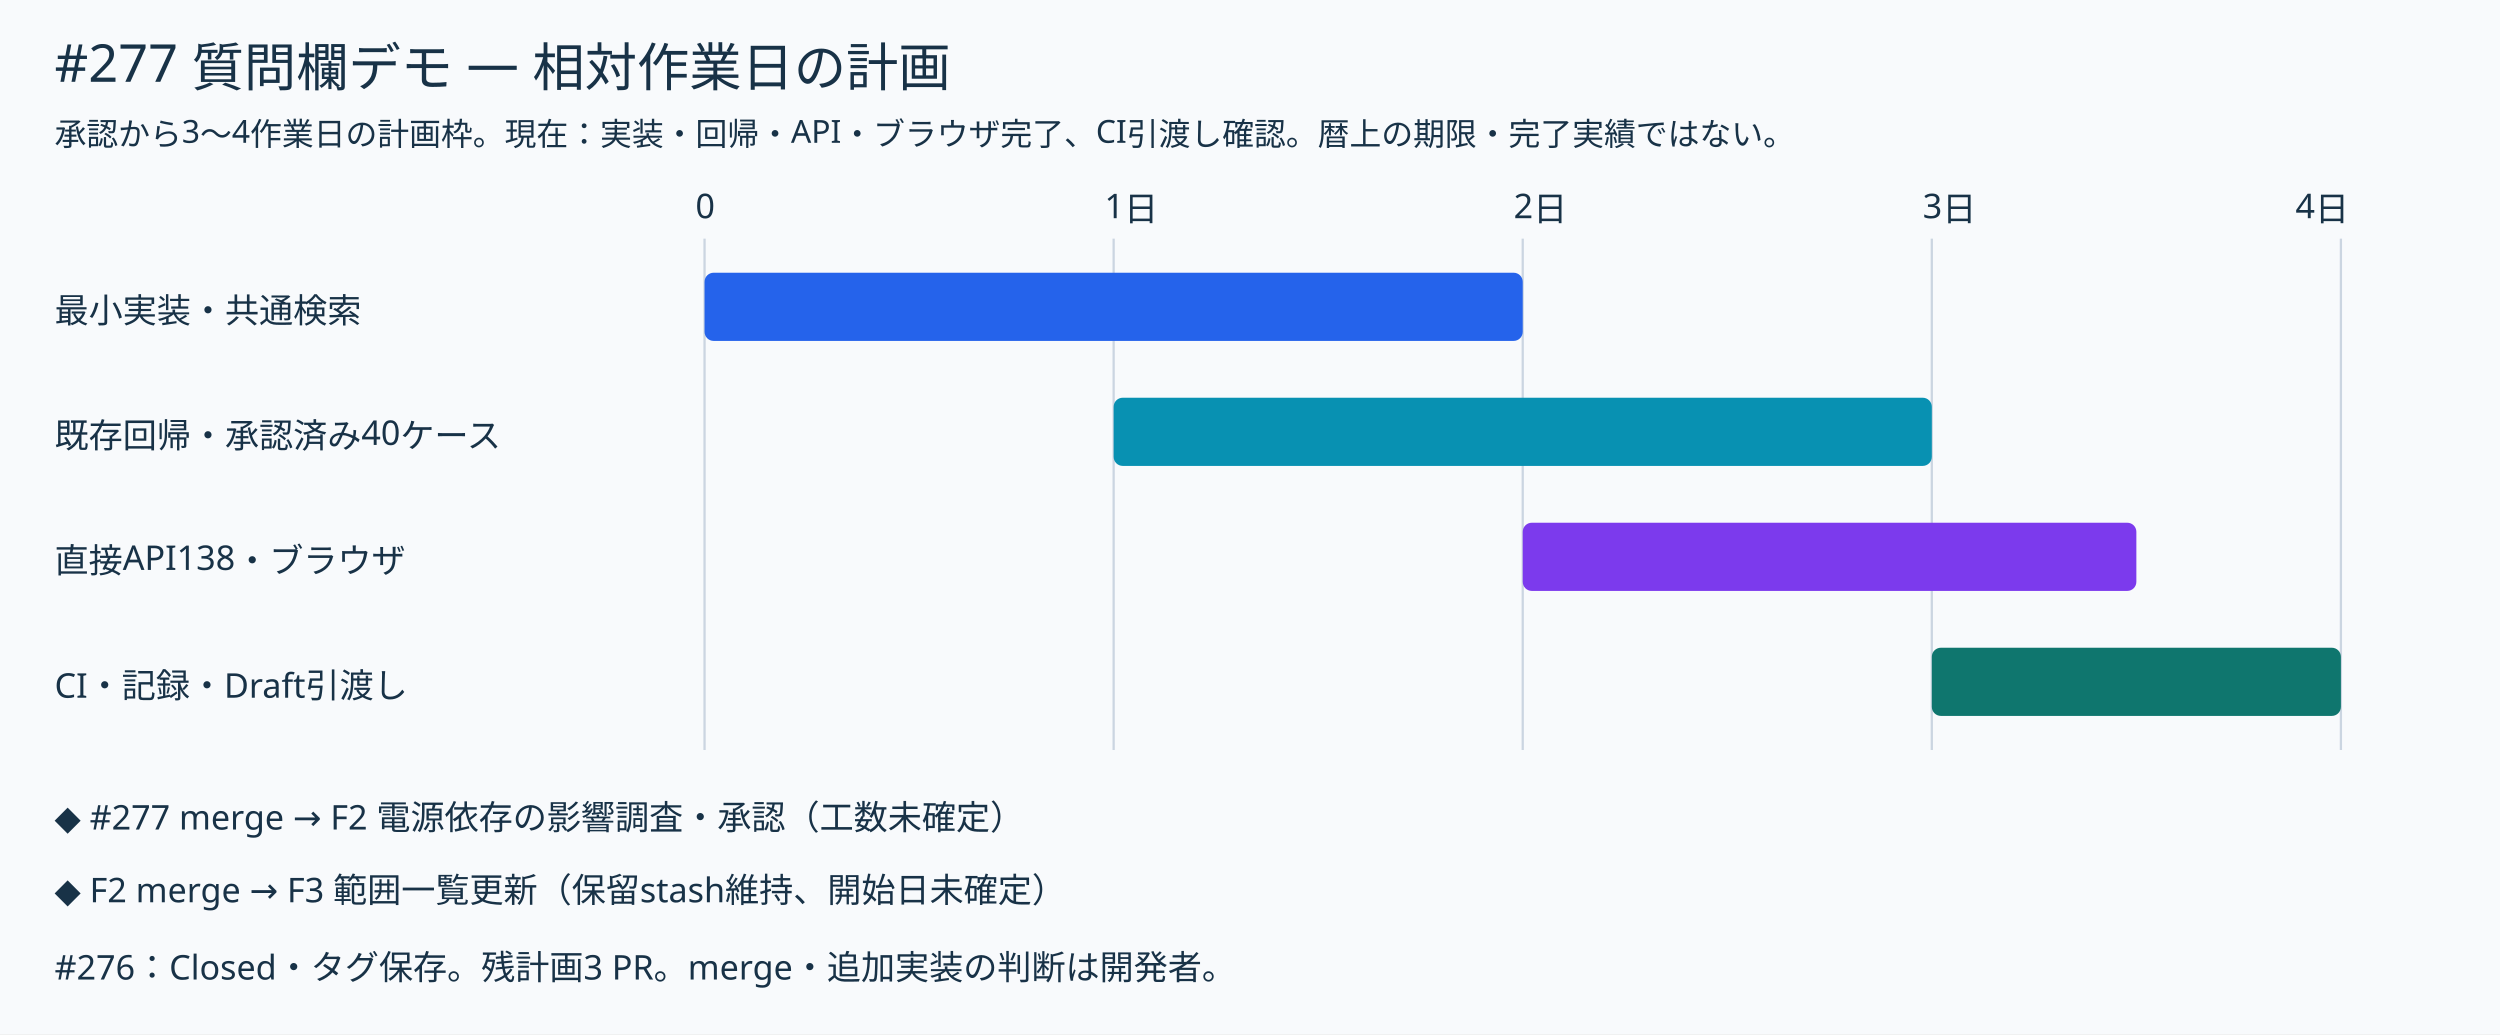
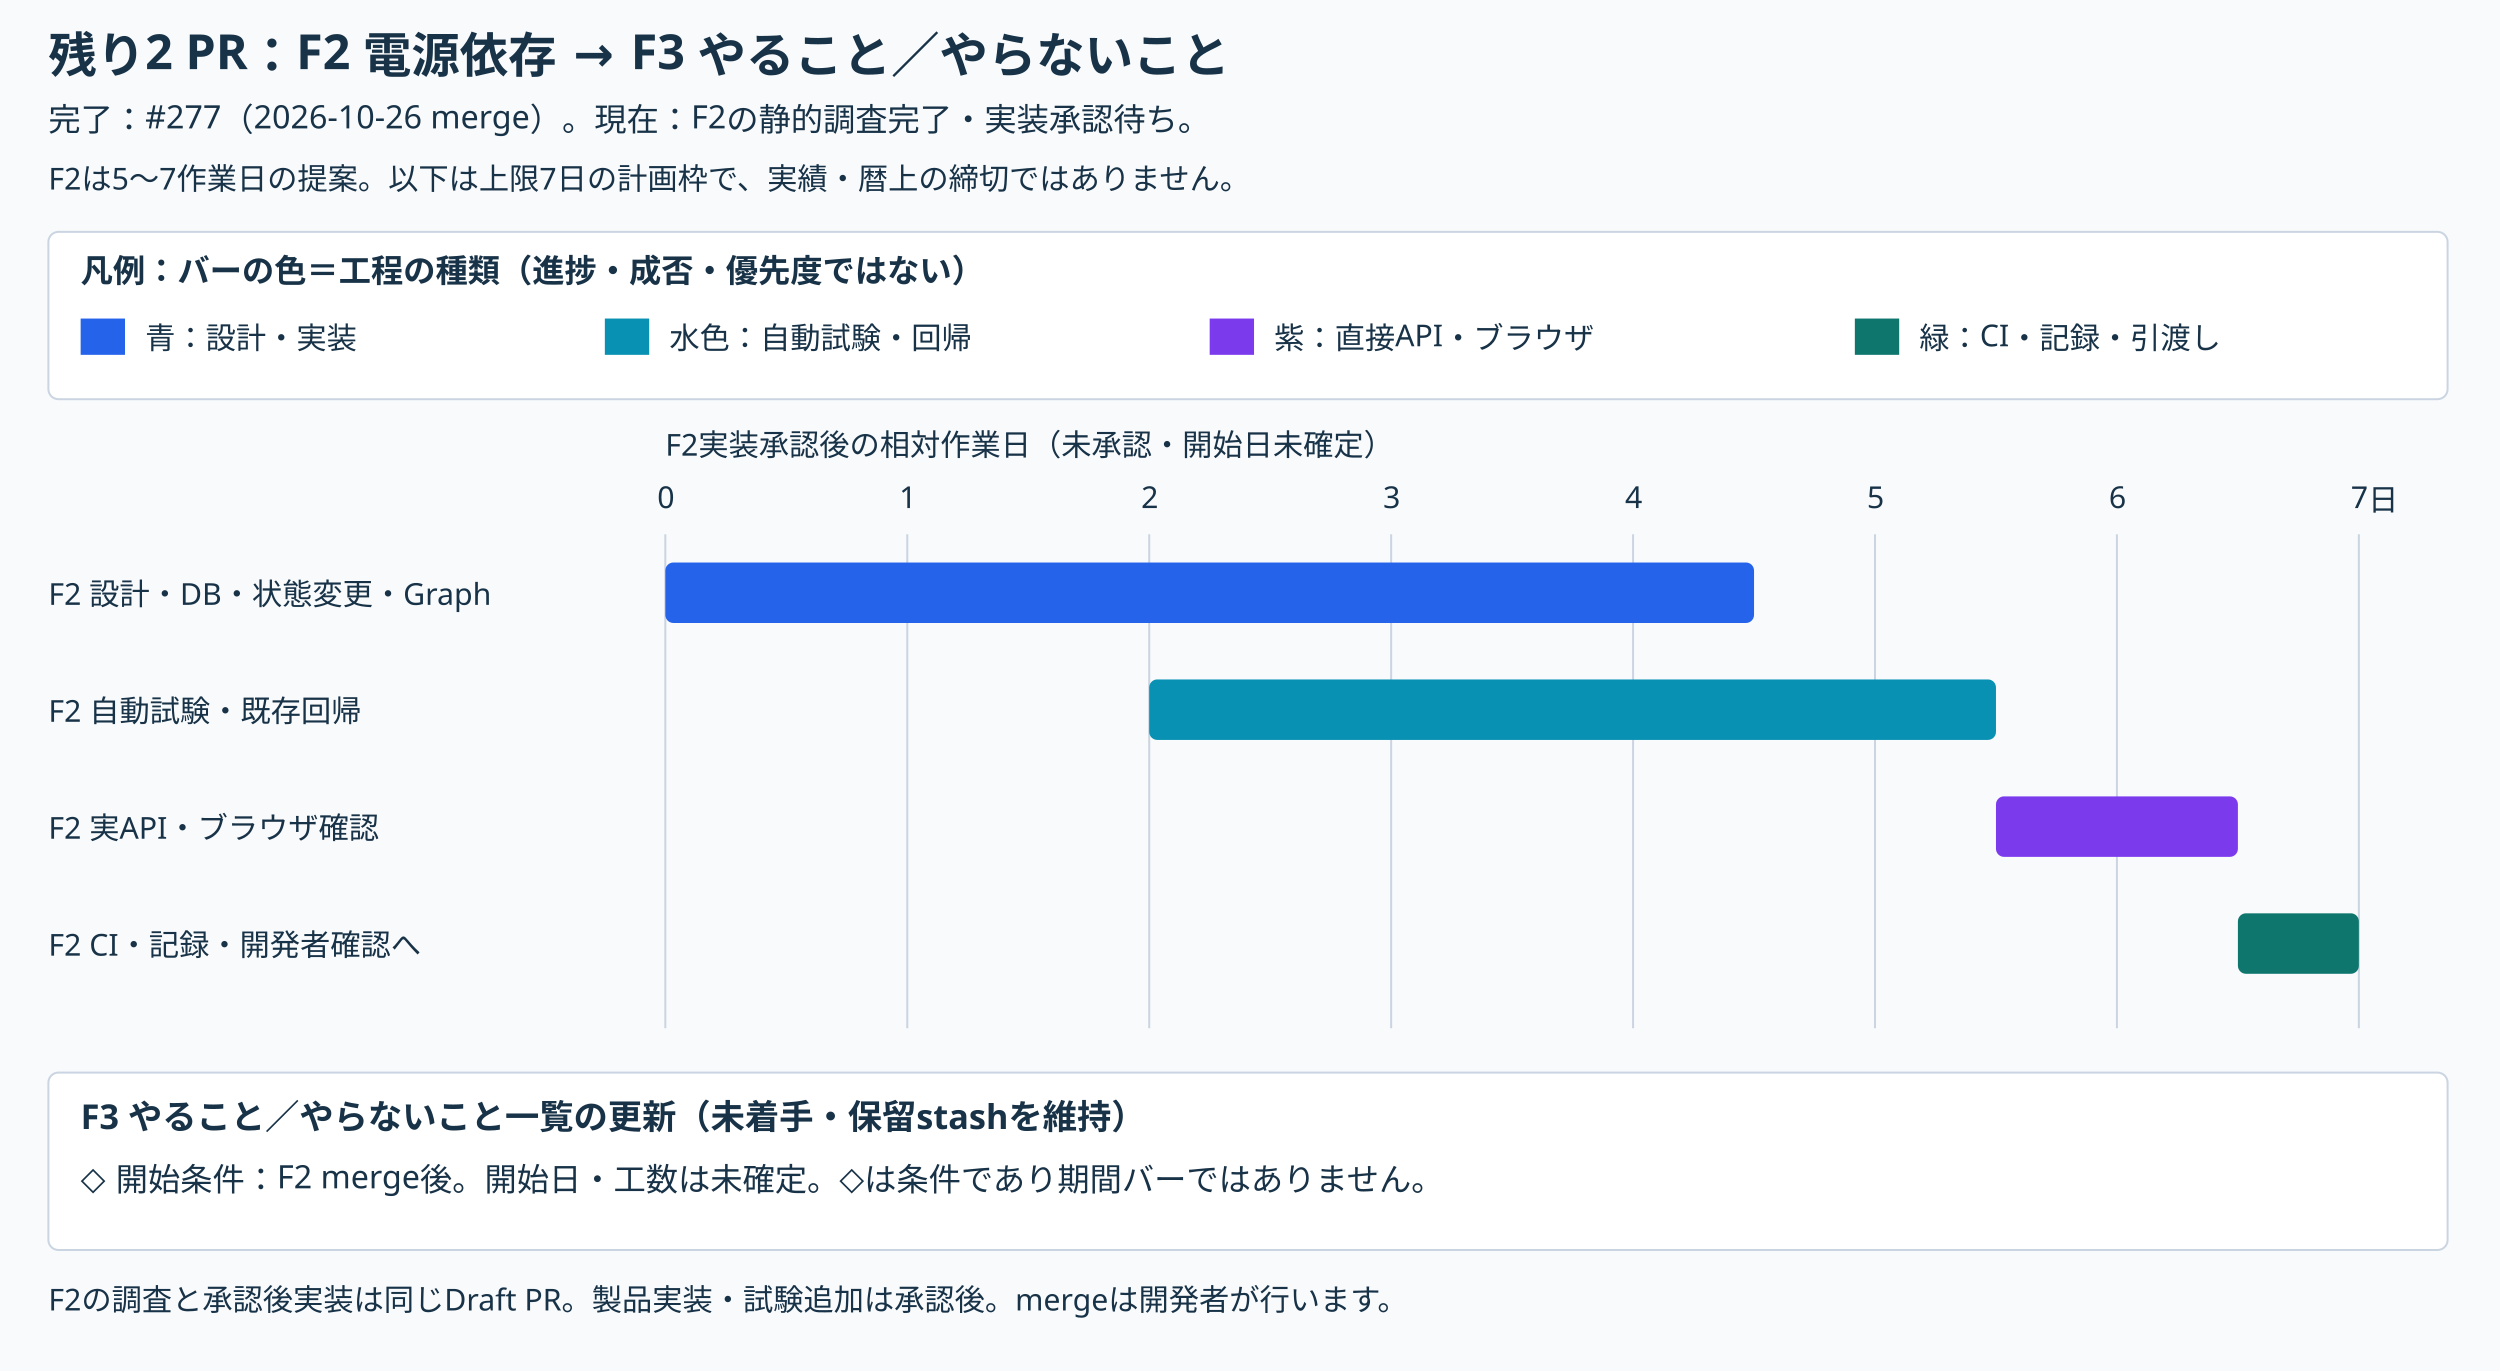
- <svg xmlns="http://www.w3.org/2000/svg" width="1100" height="455" viewBox="0 0 1100 455" role="img" aria-labelledby="title desc">
-   <rect width="1100" height="455" fill="#f8fafc" />
+ <svg xmlns="http://www.w3.org/2000/svg" width="1240" height="680" viewBox="0 0 1240 680" role="img" aria-labelledby="title desc">
+   <rect width="1240" height="680" fill="#f8fafc" />
  <g font-family="sans-serif" fill="#183247">
-     <text x="24" y="36" font-size="23">#277 質問欄デモ — 相対作業日の計画</text>
-     <text x="24" y="64" font-size="14">承認から3〜4作業日の計画枠。現在：実装・回帰・API・ブラウザ完了、CI引渡し確認。暦上の期限・完了実績ではない。</text>
+     <text x="24" y="36" font-size="24" font-weight="bold">残り2 PR：F2 電源依存 → F3 やること／やらないこと</text>
+     <text x="24" y="65" font-size="16">完了：#277（2026-10-26 merge）。現在：F2の静的調査完了・実装承認待ち。</text>
+     <text x="24" y="94" font-size="15">F2は5〜7作業日の提案。以下は上限7日の計画枠で、実績・暦上の締切ではありません。</text>
+     <rect x="24" y="115" width="1190" height="83" fill="white" stroke="#cbd5e1" rx="5" />
+     <text x="40" y="140" font-size="16" font-weight="bold">凡例：バーの色＝工程の種類（進捗・成否・優先度ではない）</text>
+     <g font-size="15">
+       <rect x="40" y="158" width="22" height="18" fill="#2563eb" />
+       <text x="72" y="173">青：設計・実装</text>
+       <rect x="300" y="158" width="22" height="18" fill="#0891b2" />
+       <text x="332" y="173">水色：自動試験・回帰</text>
+       <rect x="600" y="158" width="22" height="18" fill="#7c3aed" />
+       <text x="632" y="173">紫：直接API・ブラウザ</text>
+       <rect x="920" y="158" width="22" height="18" fill="#0f766e" />
+       <text x="952" y="173">緑：CI・記録・引渡し</text>
+     </g>
+     <text x="330" y="226" font-size="15">F2実装承認後の相対作業日（未承認・開始日未確定）</text>
    <g stroke="#cbd5e1">
-       <path d="M310 105V330 M490 105V330 M670 105V330 M850 105V330 M1030 105V330" />
+       <path d="M330 265V510 M450 265V510 M570 265V510 M690 265V510 M810 265V510 M930 265V510 M1050 265V510 M1170 265V510" />
    </g>
    <g font-size="15">
-       <text x="306" y="96">0</text>
-       <text x="486" y="96">1日</text>
-       <text x="666" y="96">2日</text>
-       <text x="846" y="96">3日</text>
-       <text x="1010" y="96">4日</text>
-       <text x="24" y="142">最小実装・共通検索</text>
-       <rect x="310" y="120" width="360" height="30" fill="#2563eb" rx="4" />
-       <text x="24" y="197">既存回帰・承認済み40ケース</text>
-       <rect x="490" y="175" width="360" height="30" fill="#0891b2" rx="4" />
-       <text x="24" y="252">直接API138・ブラウザ</text>
-       <rect x="670" y="230" width="270" height="30" fill="#7c3aed" rx="4" />
-       <text x="24" y="307">CI・記録・Draft引渡し</text>
-       <rect x="850" y="285" width="180" height="30" fill="#0f766e" rx="4" />
-       <text x="24" y="365">◆ #277 merge → F2 電源依存の影響調査・承認（工数未確定）</text>
-       <text x="24" y="397">◆ F2 merge → F3 範囲一覧更新（保留stash維持、開始日未確定）</text>
-       <text x="24" y="431">#276：Closed・タグ保存。残計画3 PR。merge・追加実装の判断は開発者。</text>
+       <text x="326" y="252">0</text>
+       <text x="446" y="252">1</text>
+       <text x="566" y="252">2</text>
+       <text x="686" y="252">3</text>
+       <text x="806" y="252">4</text>
+       <text x="926" y="252">5</text>
+       <text x="1046" y="252">6</text>
+       <text x="1166" y="252">7日</text>
+       <text x="24" y="300">F2 設計・DB・状態変更・Graph</text>
+       <rect x="330" y="279" width="540" height="30" fill="#2563eb" rx="4" />
+       <text x="24" y="358">F2 自動試験・既存回帰</text>
+       <rect x="570" y="337" width="420" height="30" fill="#0891b2" rx="4" />
+       <text x="24" y="416">F2 実API・ブラウザ確認</text>
+       <rect x="990" y="395" width="120" height="30" fill="#7c3aed" rx="4" />
+       <text x="24" y="474">F2 CI・記録・開発者確認へ</text>
+       <rect x="1110" y="453" width="60" height="30" fill="#0f766e" rx="4" />
    </g>
+     <rect x="24" y="532" width="1190" height="88" fill="white" stroke="#cbd5e1" rx="5" />
+     <text x="40" y="560" font-size="17" font-weight="bold">F3 やること／やらないこと一覧の更新（未着手・保留stashを維持）</text>
+     <text x="40" y="590" font-size="16">◇ 開始条件：F2 merge後。開始日・工数は未確定。◇は条件であり期間バーではありません。</text>
+     <text x="24" y="650" font-size="15">F2の調査と承認後実装は同じDraft PR。製品実装・試験追加は承認後。mergeは開発者が行います。</text>
  </g>
</svg>
